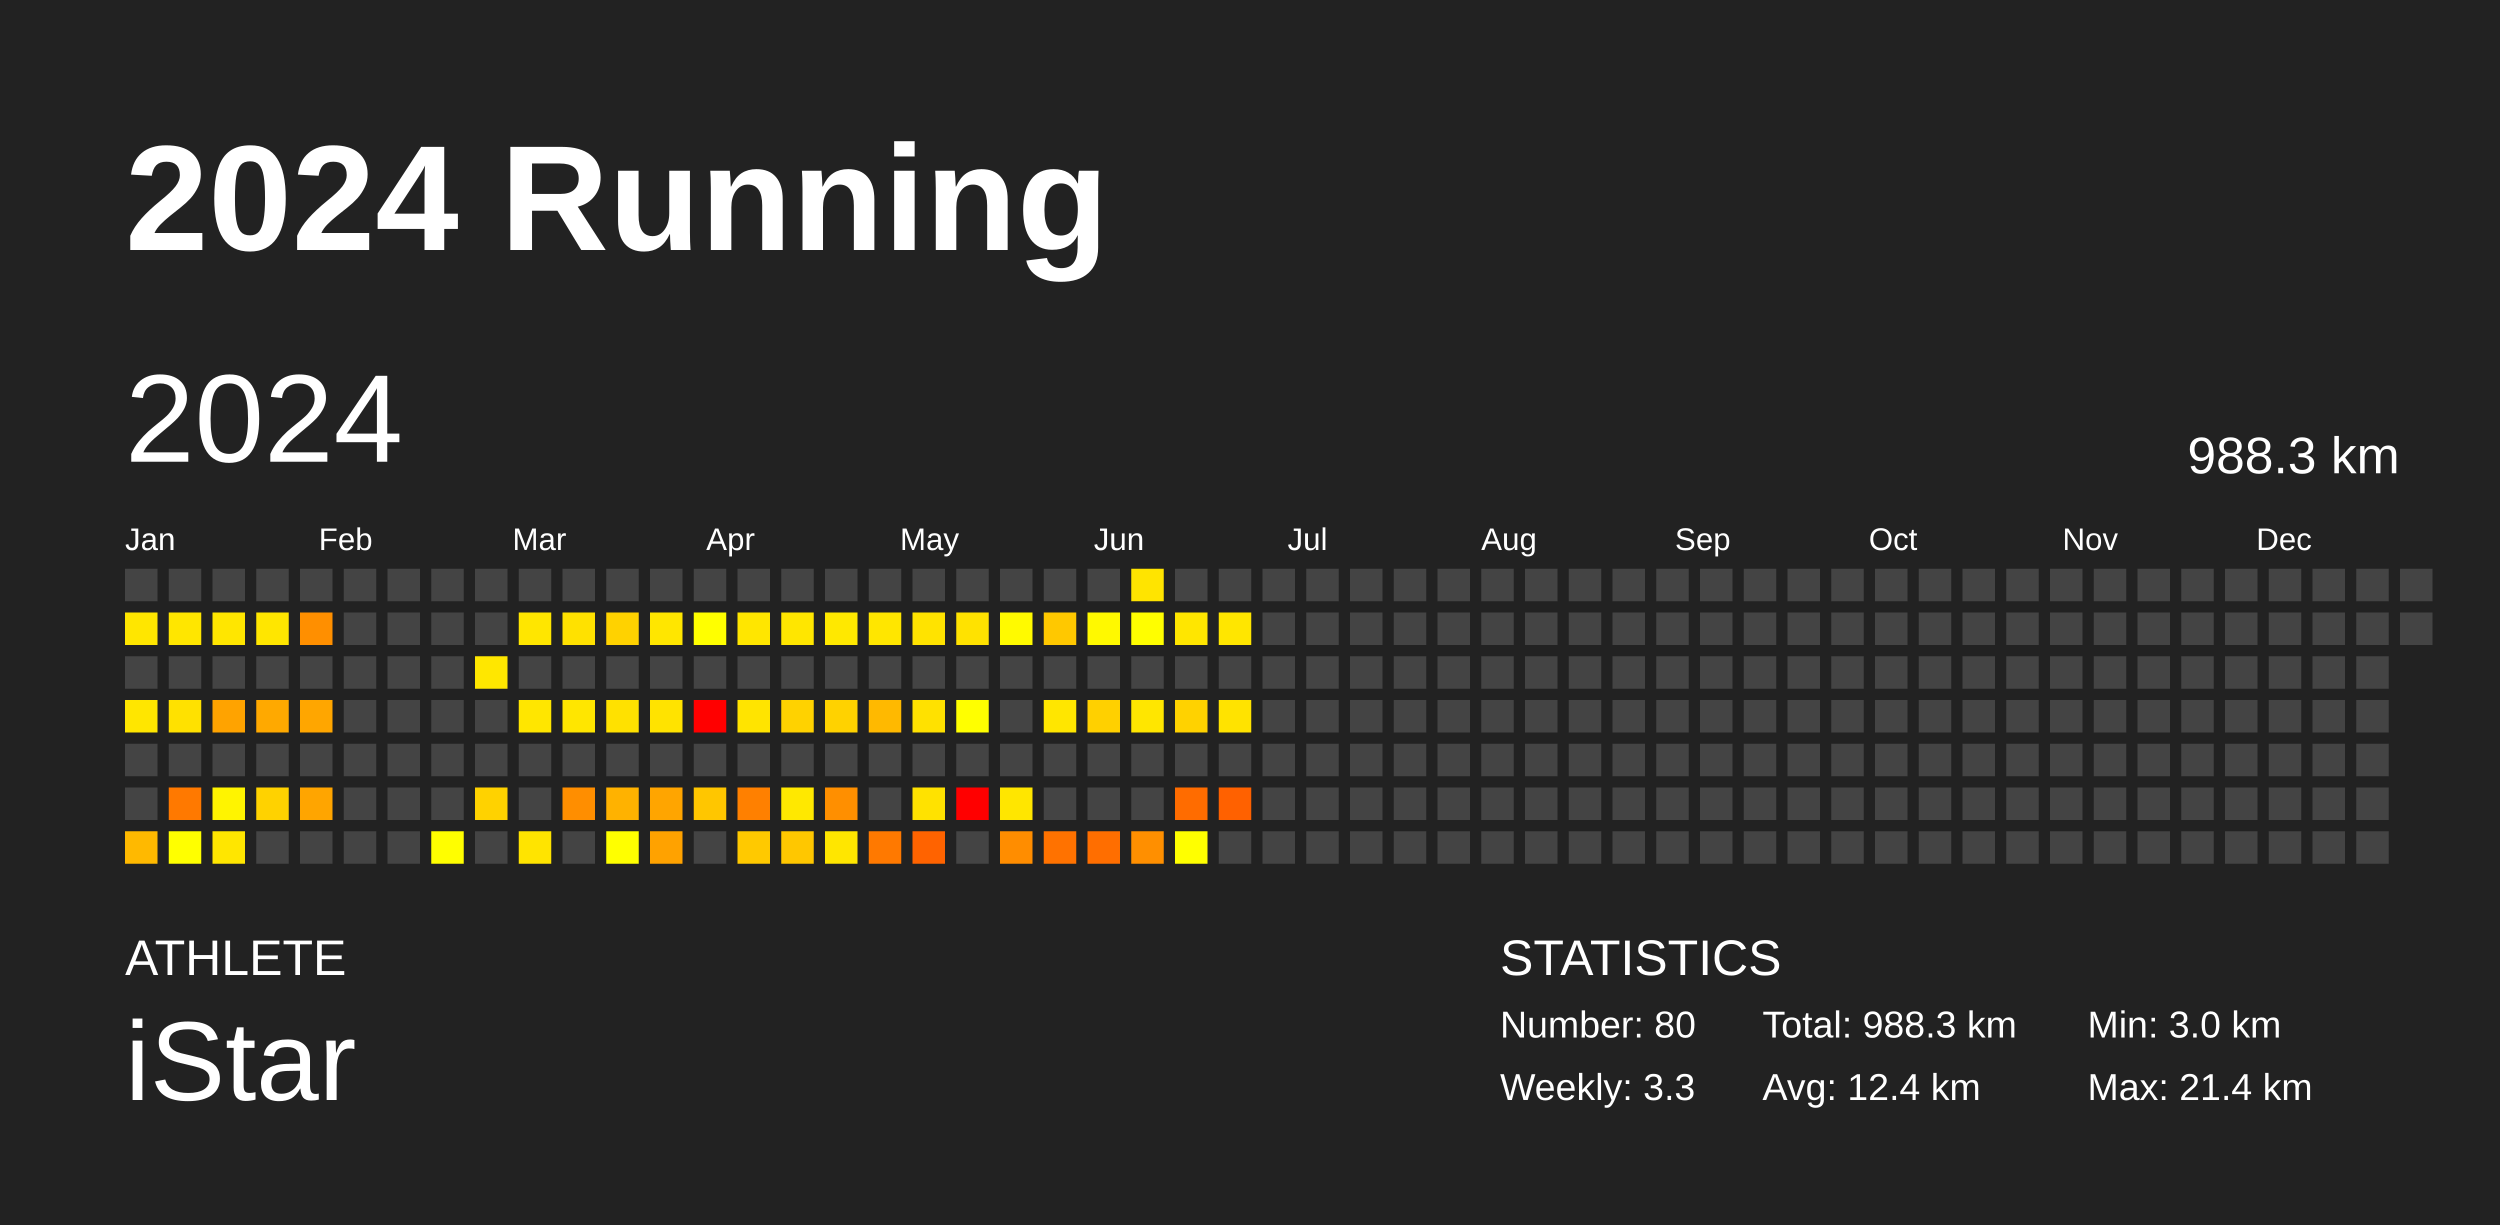
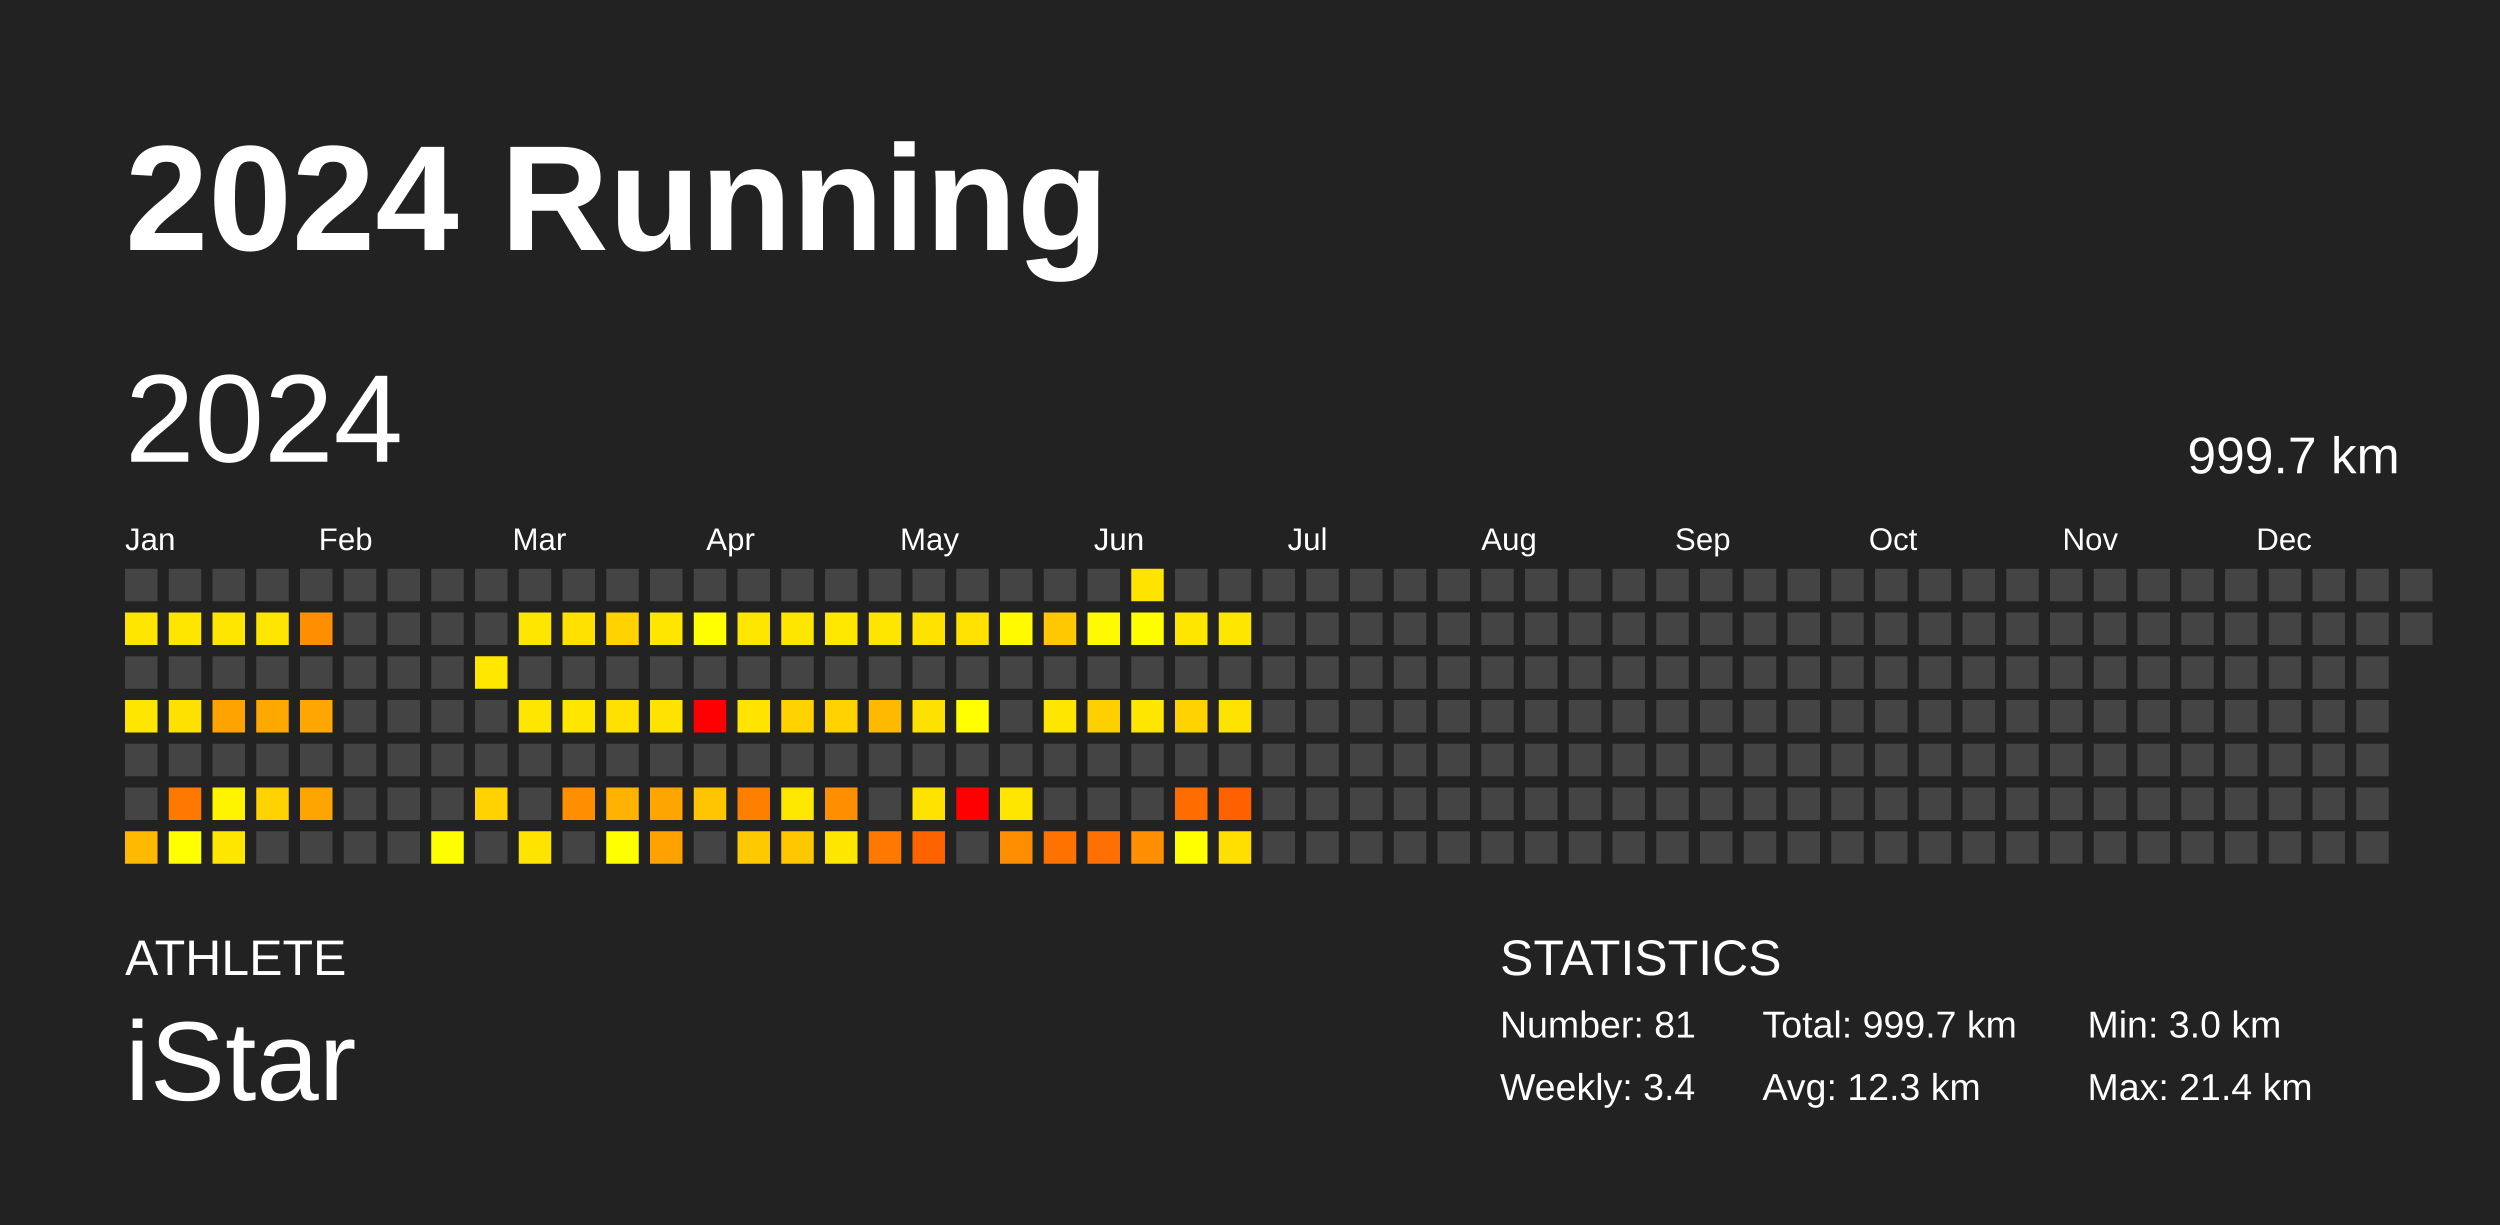
<svg xmlns="http://www.w3.org/2000/svg" baseProfile="full" height="98mm" version="1.1" viewBox="0,0,200,98" width="200mm">
  <defs />
  <rect fill="#222222" height="98" width="200" x="0" y="0" />
  <text fill="#FFFFFF" style="font-size:12px; font-family:Arial; font-weight:bold;" x="10" y="20">2024 Running</text>
  <text fill="#FFFFFF" style="font-size:4px; font-family:Arial" x="10" y="78">ATHLETE</text>
  <text fill="#FFFFFF" style="font-size:9px; font-family:Arial" x="10" y="88">iStar</text>
  <text fill="#FFFFFF" style="font-size:4px; font-family:Arial" x="120" y="78">STATISTICS</text>
-   <text fill="#FFFFFF" style="font-size:3px; font-family:Arial" x="120" y="83">Number: 80</text>
-   <text fill="#FFFFFF" style="font-size:3px; font-family:Arial" x="120" y="88">Weekly: 3.3</text>
-   <text fill="#FFFFFF" style="font-size:3px; font-family:Arial" x="141" y="83">Total: 988.3 km</text>
-   <text fill="#FFFFFF" style="font-size:3px; font-family:Arial" x="141" y="88">Avg: 12.4 km</text>
+   <text fill="#FFFFFF" style="font-size:3px; font-family:Arial" x="120" y="83">Number: 81</text>
+   <text fill="#FFFFFF" style="font-size:3px; font-family:Arial" x="120" y="88">Weekly: 3.4</text>
+   <text fill="#FFFFFF" style="font-size:3px; font-family:Arial" x="141" y="83">Total: 999.7 km</text>
+   <text fill="#FFFFFF" style="font-size:3px; font-family:Arial" x="141" y="88">Avg: 12.3 km</text>
  <text fill="#FFFFFF" style="font-size:3px; font-family:Arial" x="167" y="83">Min: 3.0 km</text>
  <text fill="#FFFFFF" style="font-size:3px; font-family:Arial" x="167" y="88">Max: 21.4 km</text>
  <text dominant-baseline="hanging" fill="#FFFFFF" style="font-size:10.0px; font-family:Arial;" x="10" y="30">2024</text>
-   <text dominant-baseline="hanging" fill="#FFFFFF" style="font-size:4.125px; font-family:Arial;" x="175" y="35">988.3 km</text>
+   <text dominant-baseline="hanging" fill="#FFFFFF" style="font-size:4.125px; font-family:Arial;" x="175" y="35">999.7 km</text>
  <text fill="#FFFFFF" style="font-size:2.5px; font-family:Arial" x="10.0" y="44">Jan</text>
  <text fill="#FFFFFF" style="font-size:2.5px; font-family:Arial" x="25.5" y="44">Feb</text>
  <text fill="#FFFFFF" style="font-size:2.5px; font-family:Arial" x="41.0" y="44">Mar</text>
  <text fill="#FFFFFF" style="font-size:2.5px; font-family:Arial" x="56.5" y="44">Apr</text>
  <text fill="#FFFFFF" style="font-size:2.5px; font-family:Arial" x="72.0" y="44">May</text>
  <text fill="#FFFFFF" style="font-size:2.5px; font-family:Arial" x="87.5" y="44">Jun</text>
  <text fill="#FFFFFF" style="font-size:2.5px; font-family:Arial" x="103.0" y="44">Jul</text>
  <text fill="#FFFFFF" style="font-size:2.5px; font-family:Arial" x="118.5" y="44">Aug</text>
  <text fill="#FFFFFF" style="font-size:2.5px; font-family:Arial" x="134.0" y="44">Sep</text>
  <text fill="#FFFFFF" style="font-size:2.5px; font-family:Arial" x="149.5" y="44">Oct</text>
  <text fill="#FFFFFF" style="font-size:2.5px; font-family:Arial" x="165.0" y="44">Nov</text>
  <text fill="#FFFFFF" style="font-size:2.5px; font-family:Arial" x="180.5" y="44">Dec</text>
  <rect fill="#444444" height="2.6" width="2.6" x="10.0" y="45.5" />
  <rect fill="#ffe600" height="2.6" width="2.6" x="10.0" y="49.0" />
  <rect fill="#444444" height="2.6" width="2.6" x="10.0" y="52.5" />
  <rect fill="#ffe600" height="2.6" width="2.6" x="10.0" y="56.0" />
  <rect fill="#444444" height="2.6" width="2.6" x="10.0" y="59.5" />
  <rect fill="#444444" height="2.6" width="2.6" x="10.0" y="63.0" />
  <rect fill="#ffb900" height="2.6" width="2.6" x="10.0" y="66.5" />
  <rect fill="#444444" height="2.6" width="2.6" x="13.5" y="45.5" />
  <rect fill="#ffe600" height="2.6" width="2.6" x="13.5" y="49.0" />
  <rect fill="#444444" height="2.6" width="2.6" x="13.5" y="52.5" />
  <rect fill="#ffe100" height="2.6" width="2.6" x="13.5" y="56.0" />
  <rect fill="#444444" height="2.6" width="2.6" x="13.5" y="59.5" />
  <rect fill="#ff7900" height="2.6" width="2.6" x="13.5" y="63.0" />
  <rect fill="#ffff00" height="2.6" width="2.6" x="13.5" y="66.5" />
  <rect fill="#444444" height="2.6" width="2.6" x="17.0" y="45.5" />
  <rect fill="#ffe600" height="2.6" width="2.6" x="17.0" y="49.0" />
  <rect fill="#444444" height="2.6" width="2.6" x="17.0" y="52.5" />
  <rect fill="#ffa300" height="2.6" width="2.6" x="17.0" y="56.0" />
  <rect fill="#444444" height="2.6" width="2.6" x="17.0" y="59.5" />
  <rect fill="#fff400" height="2.6" width="2.6" x="17.0" y="63.0" />
  <rect fill="#ffe600" height="2.6" width="2.6" x="17.0" y="66.5" />
  <rect fill="#444444" height="2.6" width="2.6" x="20.5" y="45.5" />
  <rect fill="#ffe600" height="2.6" width="2.6" x="20.5" y="49.0" />
  <rect fill="#444444" height="2.6" width="2.6" x="20.5" y="52.5" />
  <rect fill="#ffa900" height="2.6" width="2.6" x="20.5" y="56.0" />
  <rect fill="#444444" height="2.6" width="2.6" x="20.5" y="59.5" />
  <rect fill="#ffd200" height="2.6" width="2.6" x="20.5" y="63.0" />
  <rect fill="#444444" height="2.6" width="2.6" x="20.5" y="66.5" />
  <rect fill="#444444" height="2.6" width="2.6" x="24.0" y="45.5" />
  <rect fill="#ff8f00" height="2.6" width="2.6" x="24.0" y="49.0" />
  <rect fill="#444444" height="2.6" width="2.6" x="24.0" y="52.5" />
  <rect fill="#ffa600" height="2.6" width="2.6" x="24.0" y="56.0" />
  <rect fill="#444444" height="2.6" width="2.6" x="24.0" y="59.5" />
  <rect fill="#ffa500" height="2.6" width="2.6" x="24.0" y="63.0" />
  <rect fill="#444444" height="2.6" width="2.6" x="24.0" y="66.5" />
  <rect fill="#444444" height="2.6" width="2.6" x="27.5" y="45.5" />
  <rect fill="#444444" height="2.6" width="2.6" x="27.5" y="49.0" />
  <rect fill="#444444" height="2.6" width="2.6" x="27.5" y="52.5" />
  <rect fill="#444444" height="2.6" width="2.6" x="27.5" y="56.0" />
  <rect fill="#444444" height="2.6" width="2.6" x="27.5" y="59.5" />
  <rect fill="#444444" height="2.6" width="2.6" x="27.5" y="63.0" />
  <rect fill="#444444" height="2.6" width="2.6" x="27.5" y="66.5" />
  <rect fill="#444444" height="2.6" width="2.6" x="31.0" y="45.5" />
  <rect fill="#444444" height="2.6" width="2.6" x="31.0" y="49.0" />
  <rect fill="#444444" height="2.6" width="2.6" x="31.0" y="52.5" />
  <rect fill="#444444" height="2.6" width="2.6" x="31.0" y="56.0" />
  <rect fill="#444444" height="2.6" width="2.6" x="31.0" y="59.5" />
  <rect fill="#444444" height="2.6" width="2.6" x="31.0" y="63.0" />
  <rect fill="#444444" height="2.6" width="2.6" x="31.0" y="66.5" />
  <rect fill="#444444" height="2.6" width="2.6" x="34.5" y="45.5" />
  <rect fill="#444444" height="2.6" width="2.6" x="34.5" y="49.0" />
  <rect fill="#444444" height="2.6" width="2.6" x="34.5" y="52.5" />
  <rect fill="#444444" height="2.6" width="2.6" x="34.5" y="56.0" />
  <rect fill="#444444" height="2.6" width="2.6" x="34.5" y="59.5" />
  <rect fill="#444444" height="2.6" width="2.6" x="34.5" y="63.0" />
  <rect fill="#fffe00" height="2.6" width="2.6" x="34.5" y="66.5" />
  <rect fill="#444444" height="2.6" width="2.6" x="38.0" y="45.5" />
  <rect fill="#444444" height="2.6" width="2.6" x="38.0" y="49.0" />
  <rect fill="#ffe700" height="2.6" width="2.6" x="38.0" y="52.5" />
  <rect fill="#444444" height="2.6" width="2.6" x="38.0" y="56.0" />
  <rect fill="#444444" height="2.6" width="2.6" x="38.0" y="59.5" />
  <rect fill="#ffd200" height="2.6" width="2.6" x="38.0" y="63.0" />
  <rect fill="#444444" height="2.6" width="2.6" x="38.0" y="66.5" />
  <rect fill="#444444" height="2.6" width="2.6" x="41.5" y="45.5" />
  <rect fill="#ffe600" height="2.6" width="2.6" x="41.5" y="49.0" />
  <rect fill="#444444" height="2.6" width="2.6" x="41.5" y="52.5" />
  <rect fill="#ffe600" height="2.6" width="2.6" x="41.5" y="56.0" />
  <rect fill="#444444" height="2.6" width="2.6" x="41.5" y="59.5" />
  <rect fill="#444444" height="2.6" width="2.6" x="41.5" y="63.0" />
  <rect fill="#ffe400" height="2.6" width="2.6" x="41.5" y="66.5" />
  <rect fill="#444444" height="2.6" width="2.6" x="45.0" y="45.5" />
  <rect fill="#ffe100" height="2.6" width="2.6" x="45.0" y="49.0" />
  <rect fill="#444444" height="2.6" width="2.6" x="45.0" y="52.5" />
  <rect fill="#ffe600" height="2.6" width="2.6" x="45.0" y="56.0" />
  <rect fill="#444444" height="2.6" width="2.6" x="45.0" y="59.5" />
  <rect fill="#ff8e00" height="2.6" width="2.6" x="45.0" y="63.0" />
  <rect fill="#444444" height="2.6" width="2.6" x="45.0" y="66.5" />
  <rect fill="#444444" height="2.6" width="2.6" x="48.5" y="45.5" />
  <rect fill="#ffd200" height="2.6" width="2.6" x="48.5" y="49.0" />
  <rect fill="#444444" height="2.6" width="2.6" x="48.5" y="52.5" />
  <rect fill="#ffe100" height="2.6" width="2.6" x="48.5" y="56.0" />
  <rect fill="#444444" height="2.6" width="2.6" x="48.5" y="59.5" />
  <rect fill="#ffb200" height="2.6" width="2.6" x="48.5" y="63.0" />
  <rect fill="#ffff00" height="2.6" width="2.6" x="48.5" y="66.5" />
  <rect fill="#444444" height="2.6" width="2.6" x="52.0" y="45.5" />
  <rect fill="#ffe600" height="2.6" width="2.6" x="52.0" y="49.0" />
  <rect fill="#444444" height="2.6" width="2.6" x="52.0" y="52.5" />
  <rect fill="#ffe300" height="2.6" width="2.6" x="52.0" y="56.0" />
  <rect fill="#444444" height="2.6" width="2.6" x="52.0" y="59.5" />
  <rect fill="#ffa500" height="2.6" width="2.6" x="52.0" y="63.0" />
  <rect fill="#ffa200" height="2.6" width="2.6" x="52.0" y="66.5" />
  <rect fill="#444444" height="2.6" width="2.6" x="55.5" y="45.5" />
  <rect fill="#ffff00" height="2.6" width="2.6" x="55.5" y="49.0" />
  <rect fill="#444444" height="2.6" width="2.6" x="55.5" y="52.5" />
  <rect fill="red" height="2.6" width="2.6" x="55.5" y="56.0" />
  <rect fill="#444444" height="2.6" width="2.6" x="55.5" y="59.5" />
  <rect fill="#ffc600" height="2.6" width="2.6" x="55.5" y="63.0" />
  <rect fill="#444444" height="2.6" width="2.6" x="55.5" y="66.5" />
  <rect fill="#444444" height="2.6" width="2.6" x="59.0" y="45.5" />
  <rect fill="#ffe600" height="2.6" width="2.6" x="59.0" y="49.0" />
  <rect fill="#444444" height="2.6" width="2.6" x="59.0" y="52.5" />
  <rect fill="#ffe400" height="2.6" width="2.6" x="59.0" y="56.0" />
  <rect fill="#444444" height="2.6" width="2.6" x="59.0" y="59.5" />
  <rect fill="#ff8000" height="2.6" width="2.6" x="59.0" y="63.0" />
  <rect fill="#ffc900" height="2.6" width="2.6" x="59.0" y="66.5" />
  <rect fill="#444444" height="2.6" width="2.6" x="62.5" y="45.5" />
  <rect fill="#ffe600" height="2.6" width="2.6" x="62.5" y="49.0" />
  <rect fill="#444444" height="2.6" width="2.6" x="62.5" y="52.5" />
  <rect fill="#ffd200" height="2.6" width="2.6" x="62.5" y="56.0" />
  <rect fill="#444444" height="2.6" width="2.6" x="62.5" y="59.5" />
  <rect fill="#ffe800" height="2.6" width="2.6" x="62.5" y="63.0" />
  <rect fill="#ffc700" height="2.6" width="2.6" x="62.5" y="66.5" />
  <rect fill="#444444" height="2.6" width="2.6" x="66.0" y="45.5" />
  <rect fill="#ffe800" height="2.6" width="2.6" x="66.0" y="49.0" />
  <rect fill="#444444" height="2.6" width="2.6" x="66.0" y="52.5" />
  <rect fill="#ffd200" height="2.6" width="2.6" x="66.0" y="56.0" />
  <rect fill="#444444" height="2.6" width="2.6" x="66.0" y="59.5" />
  <rect fill="#ff8f00" height="2.6" width="2.6" x="66.0" y="63.0" />
  <rect fill="#ffe600" height="2.6" width="2.6" x="66.0" y="66.5" />
  <rect fill="#444444" height="2.6" width="2.6" x="69.5" y="45.5" />
  <rect fill="#ffe600" height="2.6" width="2.6" x="69.5" y="49.0" />
  <rect fill="#444444" height="2.6" width="2.6" x="69.5" y="52.5" />
  <rect fill="#ffb900" height="2.6" width="2.6" x="69.5" y="56.0" />
  <rect fill="#444444" height="2.6" width="2.6" x="69.5" y="59.5" />
  <rect fill="#444444" height="2.6" width="2.6" x="69.5" y="63.0" />
  <rect fill="#ff7900" height="2.6" width="2.6" x="69.5" y="66.5" />
  <rect fill="#444444" height="2.6" width="2.6" x="73.0" y="45.5" />
  <rect fill="#ffe300" height="2.6" width="2.6" x="73.0" y="49.0" />
  <rect fill="#444444" height="2.6" width="2.6" x="73.0" y="52.5" />
  <rect fill="#ffe100" height="2.6" width="2.6" x="73.0" y="56.0" />
  <rect fill="#444444" height="2.6" width="2.6" x="73.0" y="59.5" />
  <rect fill="#ffe200" height="2.6" width="2.6" x="73.0" y="63.0" />
  <rect fill="#ff6300" height="2.6" width="2.6" x="73.0" y="66.5" />
  <rect fill="#444444" height="2.6" width="2.6" x="76.5" y="45.5" />
  <rect fill="#ffe200" height="2.6" width="2.6" x="76.5" y="49.0" />
  <rect fill="#444444" height="2.6" width="2.6" x="76.5" y="52.5" />
  <rect fill="#ffff00" height="2.6" width="2.6" x="76.5" y="56.0" />
  <rect fill="#444444" height="2.6" width="2.6" x="76.5" y="59.5" />
  <rect fill="red" height="2.6" width="2.6" x="76.5" y="63.0" />
  <rect fill="#444444" height="2.6" width="2.6" x="76.5" y="66.5" />
  <rect fill="#444444" height="2.6" width="2.6" x="80.0" y="45.5" />
  <rect fill="#fffa00" height="2.6" width="2.6" x="80.0" y="49.0" />
  <rect fill="#444444" height="2.6" width="2.6" x="80.0" y="52.5" />
  <rect fill="#444444" height="2.6" width="2.6" x="80.0" y="56.0" />
  <rect fill="#444444" height="2.6" width="2.6" x="80.0" y="59.5" />
  <rect fill="#ffe600" height="2.6" width="2.6" x="80.0" y="63.0" />
  <rect fill="#ff8d00" height="2.6" width="2.6" x="80.0" y="66.5" />
  <rect fill="#444444" height="2.6" width="2.6" x="83.5" y="45.5" />
  <rect fill="#ffc800" height="2.6" width="2.6" x="83.5" y="49.0" />
  <rect fill="#444444" height="2.6" width="2.6" x="83.5" y="52.5" />
  <rect fill="#ffe600" height="2.6" width="2.6" x="83.5" y="56.0" />
  <rect fill="#444444" height="2.6" width="2.6" x="83.5" y="59.5" />
  <rect fill="#444444" height="2.6" width="2.6" x="83.5" y="63.0" />
  <rect fill="#ff7200" height="2.6" width="2.6" x="83.5" y="66.5" />
  <rect fill="#444444" height="2.6" width="2.6" x="87.0" y="45.5" />
  <rect fill="#fff900" height="2.6" width="2.6" x="87.0" y="49.0" />
  <rect fill="#444444" height="2.6" width="2.6" x="87.0" y="52.5" />
  <rect fill="#ffd000" height="2.6" width="2.6" x="87.0" y="56.0" />
  <rect fill="#444444" height="2.6" width="2.6" x="87.0" y="59.5" />
  <rect fill="#444444" height="2.6" width="2.6" x="87.0" y="63.0" />
  <rect fill="#ff6e00" height="2.6" width="2.6" x="87.0" y="66.5" />
  <rect fill="#ffe400" height="2.6" width="2.6" x="90.5" y="45.5" />
  <rect fill="#fffe00" height="2.6" width="2.6" x="90.5" y="49.0" />
  <rect fill="#444444" height="2.6" width="2.6" x="90.5" y="52.5" />
  <rect fill="#ffe600" height="2.6" width="2.6" x="90.5" y="56.0" />
  <rect fill="#444444" height="2.6" width="2.6" x="90.5" y="59.5" />
  <rect fill="#444444" height="2.6" width="2.6" x="90.5" y="63.0" />
  <rect fill="#ff8f00" height="2.6" width="2.6" x="90.5" y="66.5" />
  <rect fill="#444444" height="2.6" width="2.6" x="94.0" y="45.5" />
  <rect fill="#ffe600" height="2.6" width="2.6" x="94.0" y="49.0" />
  <rect fill="#444444" height="2.6" width="2.6" x="94.0" y="52.5" />
  <rect fill="#ffd200" height="2.6" width="2.6" x="94.0" y="56.0" />
  <rect fill="#444444" height="2.6" width="2.6" x="94.0" y="59.5" />
  <rect fill="#ff6c00" height="2.6" width="2.6" x="94.0" y="63.0" />
  <rect fill="#ffff00" height="2.6" width="2.6" x="94.0" y="66.5" />
  <rect fill="#444444" height="2.6" width="2.6" x="97.5" y="45.5" />
  <rect fill="#ffe600" height="2.6" width="2.6" x="97.5" y="49.0" />
  <rect fill="#444444" height="2.6" width="2.6" x="97.5" y="52.5" />
  <rect fill="#ffe300" height="2.6" width="2.6" x="97.5" y="56.0" />
  <rect fill="#444444" height="2.6" width="2.6" x="97.5" y="59.5" />
  <rect fill="#ff6100" height="2.6" width="2.6" x="97.5" y="63.0" />
-   <rect fill="#444444" height="2.6" width="2.6" x="97.5" y="66.5" />
+   <rect fill="#ffdf00" height="2.6" width="2.6" x="97.5" y="66.5" />
  <rect fill="#444444" height="2.6" width="2.6" x="101.0" y="45.5" />
  <rect fill="#444444" height="2.6" width="2.6" x="101.0" y="49.0" />
  <rect fill="#444444" height="2.6" width="2.6" x="101.0" y="52.5" />
  <rect fill="#444444" height="2.6" width="2.6" x="101.0" y="56.0" />
  <rect fill="#444444" height="2.6" width="2.6" x="101.0" y="59.5" />
  <rect fill="#444444" height="2.6" width="2.6" x="101.0" y="63.0" />
  <rect fill="#444444" height="2.6" width="2.6" x="101.0" y="66.5" />
  <rect fill="#444444" height="2.6" width="2.6" x="104.5" y="45.5" />
  <rect fill="#444444" height="2.6" width="2.6" x="104.5" y="49.0" />
  <rect fill="#444444" height="2.6" width="2.6" x="104.5" y="52.5" />
  <rect fill="#444444" height="2.6" width="2.6" x="104.5" y="56.0" />
  <rect fill="#444444" height="2.6" width="2.6" x="104.5" y="59.5" />
  <rect fill="#444444" height="2.6" width="2.6" x="104.5" y="63.0" />
  <rect fill="#444444" height="2.6" width="2.6" x="104.5" y="66.5" />
  <rect fill="#444444" height="2.6" width="2.6" x="108.0" y="45.5" />
  <rect fill="#444444" height="2.6" width="2.6" x="108.0" y="49.0" />
  <rect fill="#444444" height="2.6" width="2.6" x="108.0" y="52.5" />
  <rect fill="#444444" height="2.6" width="2.6" x="108.0" y="56.0" />
  <rect fill="#444444" height="2.6" width="2.6" x="108.0" y="59.5" />
  <rect fill="#444444" height="2.6" width="2.6" x="108.0" y="63.0" />
  <rect fill="#444444" height="2.6" width="2.6" x="108.0" y="66.5" />
  <rect fill="#444444" height="2.6" width="2.6" x="111.5" y="45.5" />
  <rect fill="#444444" height="2.6" width="2.6" x="111.5" y="49.0" />
  <rect fill="#444444" height="2.6" width="2.6" x="111.5" y="52.5" />
  <rect fill="#444444" height="2.6" width="2.6" x="111.5" y="56.0" />
  <rect fill="#444444" height="2.6" width="2.6" x="111.5" y="59.5" />
  <rect fill="#444444" height="2.6" width="2.6" x="111.5" y="63.0" />
  <rect fill="#444444" height="2.6" width="2.6" x="111.5" y="66.5" />
  <rect fill="#444444" height="2.6" width="2.6" x="115.0" y="45.5" />
  <rect fill="#444444" height="2.6" width="2.6" x="115.0" y="49.0" />
  <rect fill="#444444" height="2.6" width="2.6" x="115.0" y="52.5" />
  <rect fill="#444444" height="2.6" width="2.6" x="115.0" y="56.0" />
  <rect fill="#444444" height="2.6" width="2.6" x="115.0" y="59.5" />
  <rect fill="#444444" height="2.6" width="2.6" x="115.0" y="63.0" />
  <rect fill="#444444" height="2.6" width="2.6" x="115.0" y="66.5" />
  <rect fill="#444444" height="2.6" width="2.6" x="118.5" y="45.5" />
  <rect fill="#444444" height="2.6" width="2.6" x="118.5" y="49.0" />
  <rect fill="#444444" height="2.6" width="2.6" x="118.5" y="52.5" />
  <rect fill="#444444" height="2.6" width="2.6" x="118.5" y="56.0" />
  <rect fill="#444444" height="2.6" width="2.6" x="118.5" y="59.5" />
  <rect fill="#444444" height="2.6" width="2.6" x="118.5" y="63.0" />
  <rect fill="#444444" height="2.6" width="2.6" x="118.5" y="66.5" />
  <rect fill="#444444" height="2.6" width="2.6" x="122.0" y="45.5" />
  <rect fill="#444444" height="2.6" width="2.6" x="122.0" y="49.0" />
  <rect fill="#444444" height="2.6" width="2.6" x="122.0" y="52.5" />
  <rect fill="#444444" height="2.6" width="2.6" x="122.0" y="56.0" />
  <rect fill="#444444" height="2.6" width="2.6" x="122.0" y="59.5" />
  <rect fill="#444444" height="2.6" width="2.6" x="122.0" y="63.0" />
  <rect fill="#444444" height="2.6" width="2.6" x="122.0" y="66.5" />
  <rect fill="#444444" height="2.6" width="2.6" x="125.5" y="45.5" />
  <rect fill="#444444" height="2.6" width="2.6" x="125.5" y="49.0" />
  <rect fill="#444444" height="2.6" width="2.6" x="125.5" y="52.5" />
  <rect fill="#444444" height="2.6" width="2.6" x="125.5" y="56.0" />
  <rect fill="#444444" height="2.6" width="2.6" x="125.5" y="59.5" />
  <rect fill="#444444" height="2.6" width="2.6" x="125.5" y="63.0" />
  <rect fill="#444444" height="2.6" width="2.6" x="125.5" y="66.5" />
  <rect fill="#444444" height="2.6" width="2.6" x="129.0" y="45.5" />
  <rect fill="#444444" height="2.6" width="2.6" x="129.0" y="49.0" />
  <rect fill="#444444" height="2.6" width="2.6" x="129.0" y="52.5" />
  <rect fill="#444444" height="2.6" width="2.6" x="129.0" y="56.0" />
  <rect fill="#444444" height="2.6" width="2.6" x="129.0" y="59.5" />
  <rect fill="#444444" height="2.6" width="2.6" x="129.0" y="63.0" />
  <rect fill="#444444" height="2.6" width="2.6" x="129.0" y="66.5" />
  <rect fill="#444444" height="2.6" width="2.6" x="132.5" y="45.5" />
  <rect fill="#444444" height="2.6" width="2.6" x="132.5" y="49.0" />
  <rect fill="#444444" height="2.6" width="2.6" x="132.5" y="52.5" />
  <rect fill="#444444" height="2.6" width="2.6" x="132.5" y="56.0" />
  <rect fill="#444444" height="2.6" width="2.6" x="132.5" y="59.5" />
  <rect fill="#444444" height="2.6" width="2.6" x="132.5" y="63.0" />
  <rect fill="#444444" height="2.6" width="2.6" x="132.5" y="66.5" />
  <rect fill="#444444" height="2.6" width="2.6" x="136.0" y="45.5" />
  <rect fill="#444444" height="2.6" width="2.6" x="136.0" y="49.0" />
  <rect fill="#444444" height="2.6" width="2.6" x="136.0" y="52.5" />
  <rect fill="#444444" height="2.6" width="2.6" x="136.0" y="56.0" />
  <rect fill="#444444" height="2.6" width="2.6" x="136.0" y="59.5" />
  <rect fill="#444444" height="2.6" width="2.6" x="136.0" y="63.0" />
  <rect fill="#444444" height="2.6" width="2.6" x="136.0" y="66.5" />
  <rect fill="#444444" height="2.6" width="2.6" x="139.5" y="45.5" />
  <rect fill="#444444" height="2.6" width="2.6" x="139.5" y="49.0" />
  <rect fill="#444444" height="2.6" width="2.6" x="139.5" y="52.5" />
  <rect fill="#444444" height="2.6" width="2.6" x="139.5" y="56.0" />
  <rect fill="#444444" height="2.6" width="2.6" x="139.5" y="59.5" />
  <rect fill="#444444" height="2.6" width="2.6" x="139.5" y="63.0" />
  <rect fill="#444444" height="2.6" width="2.6" x="139.5" y="66.5" />
  <rect fill="#444444" height="2.6" width="2.6" x="143.0" y="45.5" />
  <rect fill="#444444" height="2.6" width="2.6" x="143.0" y="49.0" />
  <rect fill="#444444" height="2.6" width="2.6" x="143.0" y="52.5" />
  <rect fill="#444444" height="2.6" width="2.6" x="143.0" y="56.0" />
  <rect fill="#444444" height="2.6" width="2.6" x="143.0" y="59.5" />
  <rect fill="#444444" height="2.6" width="2.6" x="143.0" y="63.0" />
  <rect fill="#444444" height="2.6" width="2.6" x="143.0" y="66.5" />
  <rect fill="#444444" height="2.6" width="2.6" x="146.5" y="45.5" />
  <rect fill="#444444" height="2.6" width="2.6" x="146.5" y="49.0" />
  <rect fill="#444444" height="2.6" width="2.6" x="146.5" y="52.5" />
  <rect fill="#444444" height="2.6" width="2.6" x="146.5" y="56.0" />
  <rect fill="#444444" height="2.6" width="2.6" x="146.5" y="59.5" />
  <rect fill="#444444" height="2.6" width="2.6" x="146.5" y="63.0" />
  <rect fill="#444444" height="2.6" width="2.6" x="146.5" y="66.5" />
  <rect fill="#444444" height="2.6" width="2.6" x="150.0" y="45.5" />
  <rect fill="#444444" height="2.6" width="2.6" x="150.0" y="49.0" />
  <rect fill="#444444" height="2.6" width="2.6" x="150.0" y="52.5" />
  <rect fill="#444444" height="2.6" width="2.6" x="150.0" y="56.0" />
  <rect fill="#444444" height="2.6" width="2.6" x="150.0" y="59.5" />
  <rect fill="#444444" height="2.6" width="2.6" x="150.0" y="63.0" />
  <rect fill="#444444" height="2.6" width="2.6" x="150.0" y="66.5" />
  <rect fill="#444444" height="2.6" width="2.6" x="153.5" y="45.5" />
  <rect fill="#444444" height="2.6" width="2.6" x="153.5" y="49.0" />
  <rect fill="#444444" height="2.6" width="2.6" x="153.5" y="52.5" />
  <rect fill="#444444" height="2.6" width="2.6" x="153.5" y="56.0" />
  <rect fill="#444444" height="2.6" width="2.6" x="153.5" y="59.5" />
  <rect fill="#444444" height="2.6" width="2.6" x="153.5" y="63.0" />
  <rect fill="#444444" height="2.6" width="2.6" x="153.5" y="66.5" />
  <rect fill="#444444" height="2.6" width="2.6" x="157.0" y="45.5" />
  <rect fill="#444444" height="2.6" width="2.6" x="157.0" y="49.0" />
  <rect fill="#444444" height="2.6" width="2.6" x="157.0" y="52.5" />
  <rect fill="#444444" height="2.6" width="2.6" x="157.0" y="56.0" />
  <rect fill="#444444" height="2.6" width="2.6" x="157.0" y="59.5" />
  <rect fill="#444444" height="2.6" width="2.6" x="157.0" y="63.0" />
  <rect fill="#444444" height="2.6" width="2.6" x="157.0" y="66.5" />
  <rect fill="#444444" height="2.6" width="2.6" x="160.5" y="45.5" />
  <rect fill="#444444" height="2.6" width="2.6" x="160.5" y="49.0" />
  <rect fill="#444444" height="2.6" width="2.6" x="160.5" y="52.5" />
  <rect fill="#444444" height="2.6" width="2.6" x="160.5" y="56.0" />
  <rect fill="#444444" height="2.6" width="2.6" x="160.5" y="59.5" />
  <rect fill="#444444" height="2.6" width="2.6" x="160.5" y="63.0" />
  <rect fill="#444444" height="2.6" width="2.6" x="160.5" y="66.5" />
  <rect fill="#444444" height="2.6" width="2.6" x="164.0" y="45.5" />
  <rect fill="#444444" height="2.6" width="2.6" x="164.0" y="49.0" />
  <rect fill="#444444" height="2.6" width="2.6" x="164.0" y="52.5" />
  <rect fill="#444444" height="2.6" width="2.6" x="164.0" y="56.0" />
  <rect fill="#444444" height="2.6" width="2.6" x="164.0" y="59.5" />
  <rect fill="#444444" height="2.6" width="2.6" x="164.0" y="63.0" />
  <rect fill="#444444" height="2.6" width="2.6" x="164.0" y="66.5" />
  <rect fill="#444444" height="2.6" width="2.6" x="167.5" y="45.5" />
  <rect fill="#444444" height="2.6" width="2.6" x="167.5" y="49.0" />
  <rect fill="#444444" height="2.6" width="2.6" x="167.5" y="52.5" />
  <rect fill="#444444" height="2.6" width="2.6" x="167.5" y="56.0" />
  <rect fill="#444444" height="2.6" width="2.6" x="167.5" y="59.5" />
  <rect fill="#444444" height="2.6" width="2.6" x="167.5" y="63.0" />
  <rect fill="#444444" height="2.6" width="2.6" x="167.5" y="66.5" />
  <rect fill="#444444" height="2.6" width="2.6" x="171.0" y="45.5" />
  <rect fill="#444444" height="2.6" width="2.6" x="171.0" y="49.0" />
  <rect fill="#444444" height="2.6" width="2.6" x="171.0" y="52.5" />
  <rect fill="#444444" height="2.6" width="2.6" x="171.0" y="56.0" />
  <rect fill="#444444" height="2.6" width="2.6" x="171.0" y="59.5" />
  <rect fill="#444444" height="2.6" width="2.6" x="171.0" y="63.0" />
  <rect fill="#444444" height="2.6" width="2.6" x="171.0" y="66.5" />
  <rect fill="#444444" height="2.6" width="2.6" x="174.5" y="45.5" />
  <rect fill="#444444" height="2.6" width="2.6" x="174.5" y="49.0" />
  <rect fill="#444444" height="2.6" width="2.6" x="174.5" y="52.5" />
  <rect fill="#444444" height="2.6" width="2.6" x="174.5" y="56.0" />
  <rect fill="#444444" height="2.6" width="2.6" x="174.5" y="59.5" />
  <rect fill="#444444" height="2.6" width="2.6" x="174.5" y="63.0" />
  <rect fill="#444444" height="2.6" width="2.6" x="174.5" y="66.5" />
  <rect fill="#444444" height="2.6" width="2.6" x="178.0" y="45.5" />
  <rect fill="#444444" height="2.6" width="2.6" x="178.0" y="49.0" />
  <rect fill="#444444" height="2.6" width="2.6" x="178.0" y="52.5" />
  <rect fill="#444444" height="2.6" width="2.6" x="178.0" y="56.0" />
  <rect fill="#444444" height="2.6" width="2.6" x="178.0" y="59.5" />
  <rect fill="#444444" height="2.6" width="2.6" x="178.0" y="63.0" />
  <rect fill="#444444" height="2.6" width="2.6" x="178.0" y="66.5" />
  <rect fill="#444444" height="2.6" width="2.6" x="181.5" y="45.5" />
  <rect fill="#444444" height="2.6" width="2.6" x="181.5" y="49.0" />
  <rect fill="#444444" height="2.6" width="2.6" x="181.5" y="52.5" />
  <rect fill="#444444" height="2.6" width="2.6" x="181.5" y="56.0" />
  <rect fill="#444444" height="2.6" width="2.6" x="181.5" y="59.5" />
  <rect fill="#444444" height="2.6" width="2.6" x="181.5" y="63.0" />
  <rect fill="#444444" height="2.6" width="2.6" x="181.5" y="66.5" />
  <rect fill="#444444" height="2.6" width="2.6" x="185.0" y="45.5" />
  <rect fill="#444444" height="2.6" width="2.6" x="185.0" y="49.0" />
  <rect fill="#444444" height="2.6" width="2.6" x="185.0" y="52.5" />
  <rect fill="#444444" height="2.6" width="2.6" x="185.0" y="56.0" />
  <rect fill="#444444" height="2.6" width="2.6" x="185.0" y="59.5" />
  <rect fill="#444444" height="2.6" width="2.6" x="185.0" y="63.0" />
  <rect fill="#444444" height="2.6" width="2.6" x="185.0" y="66.5" />
  <rect fill="#444444" height="2.6" width="2.6" x="188.5" y="45.5" />
  <rect fill="#444444" height="2.6" width="2.6" x="188.5" y="49.0" />
  <rect fill="#444444" height="2.6" width="2.6" x="188.5" y="52.5" />
  <rect fill="#444444" height="2.6" width="2.6" x="188.5" y="56.0" />
  <rect fill="#444444" height="2.6" width="2.6" x="188.5" y="59.5" />
  <rect fill="#444444" height="2.6" width="2.6" x="188.5" y="63.0" />
  <rect fill="#444444" height="2.6" width="2.6" x="188.5" y="66.5" />
  <rect fill="#444444" height="2.6" width="2.6" x="192.0" y="45.5" />
  <rect fill="#444444" height="2.6" width="2.6" x="192.0" y="49.0" />
</svg>
